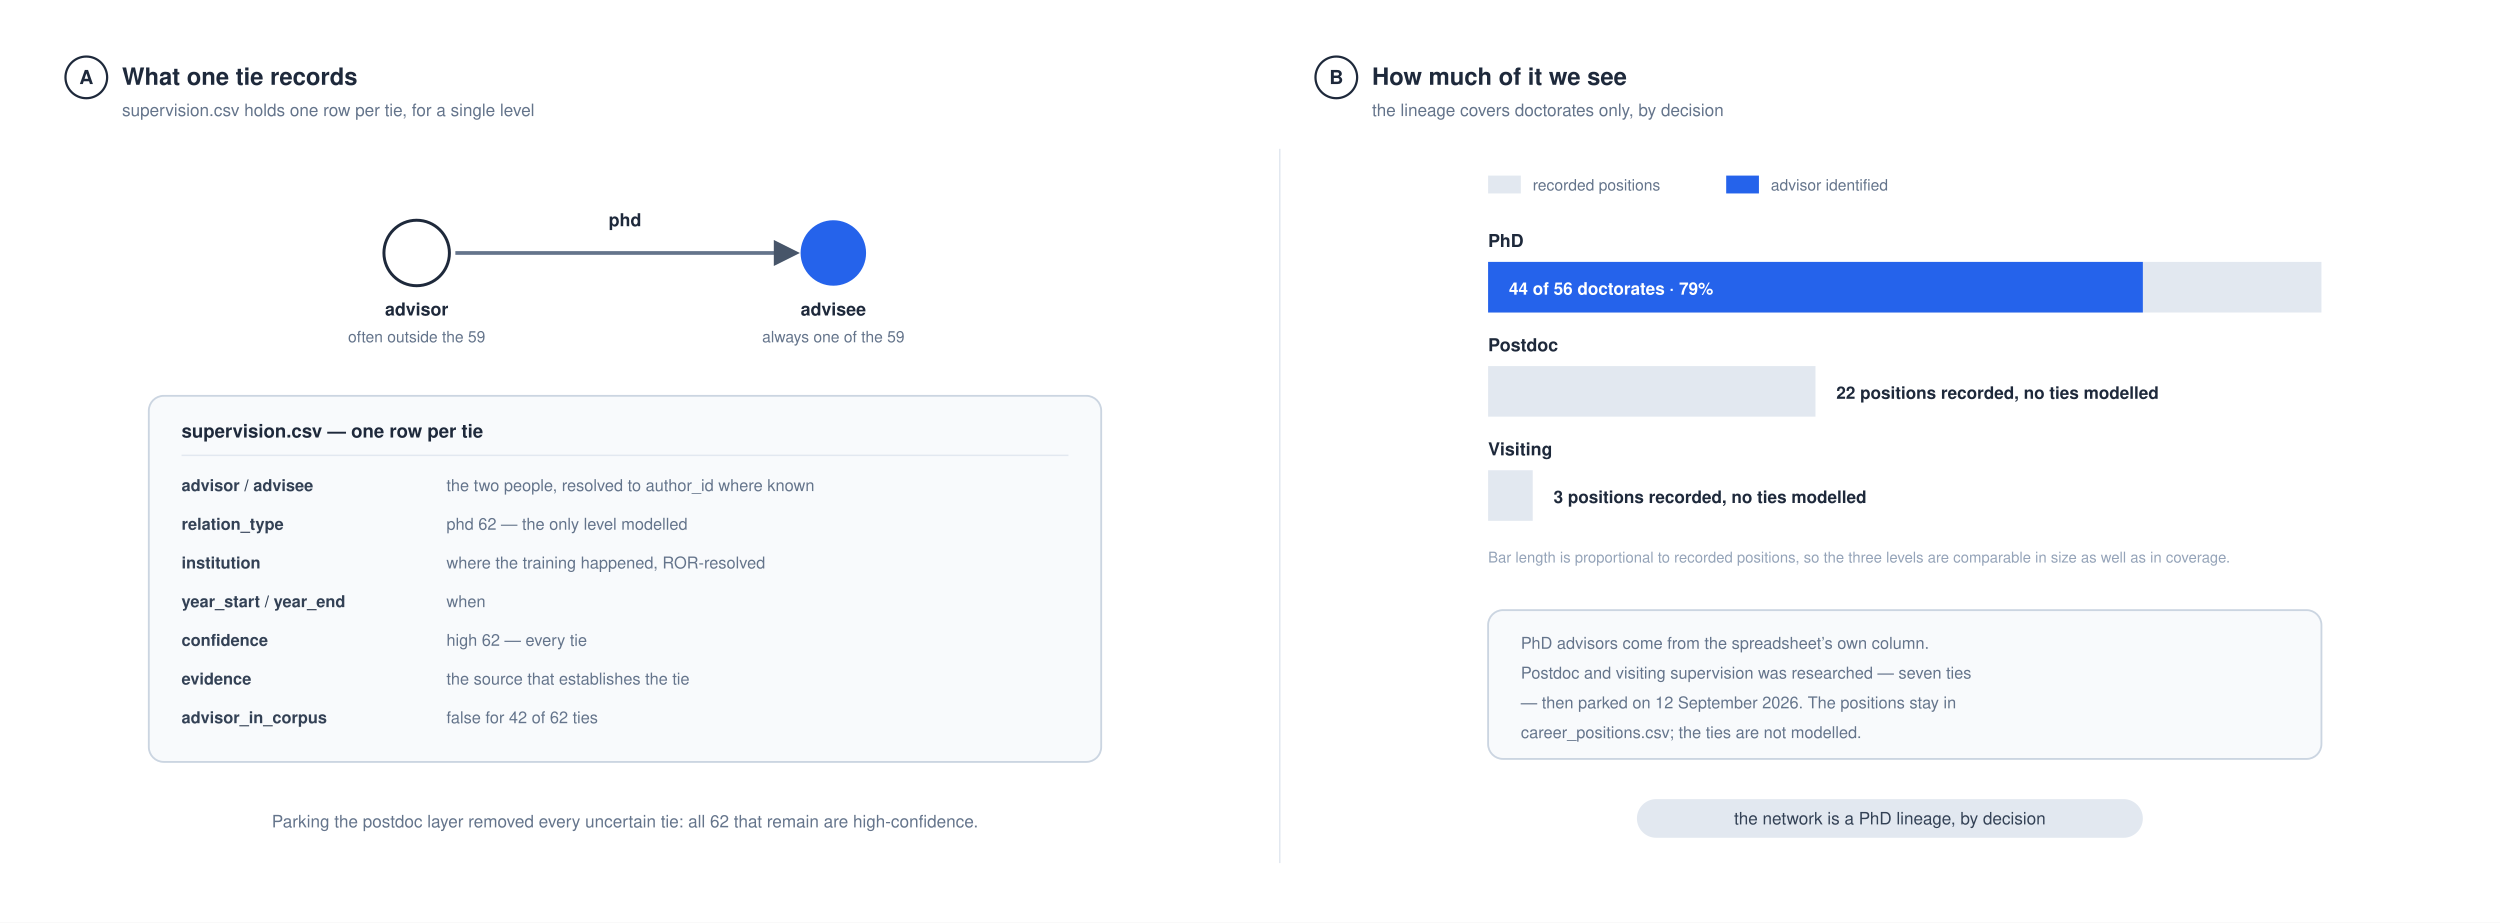
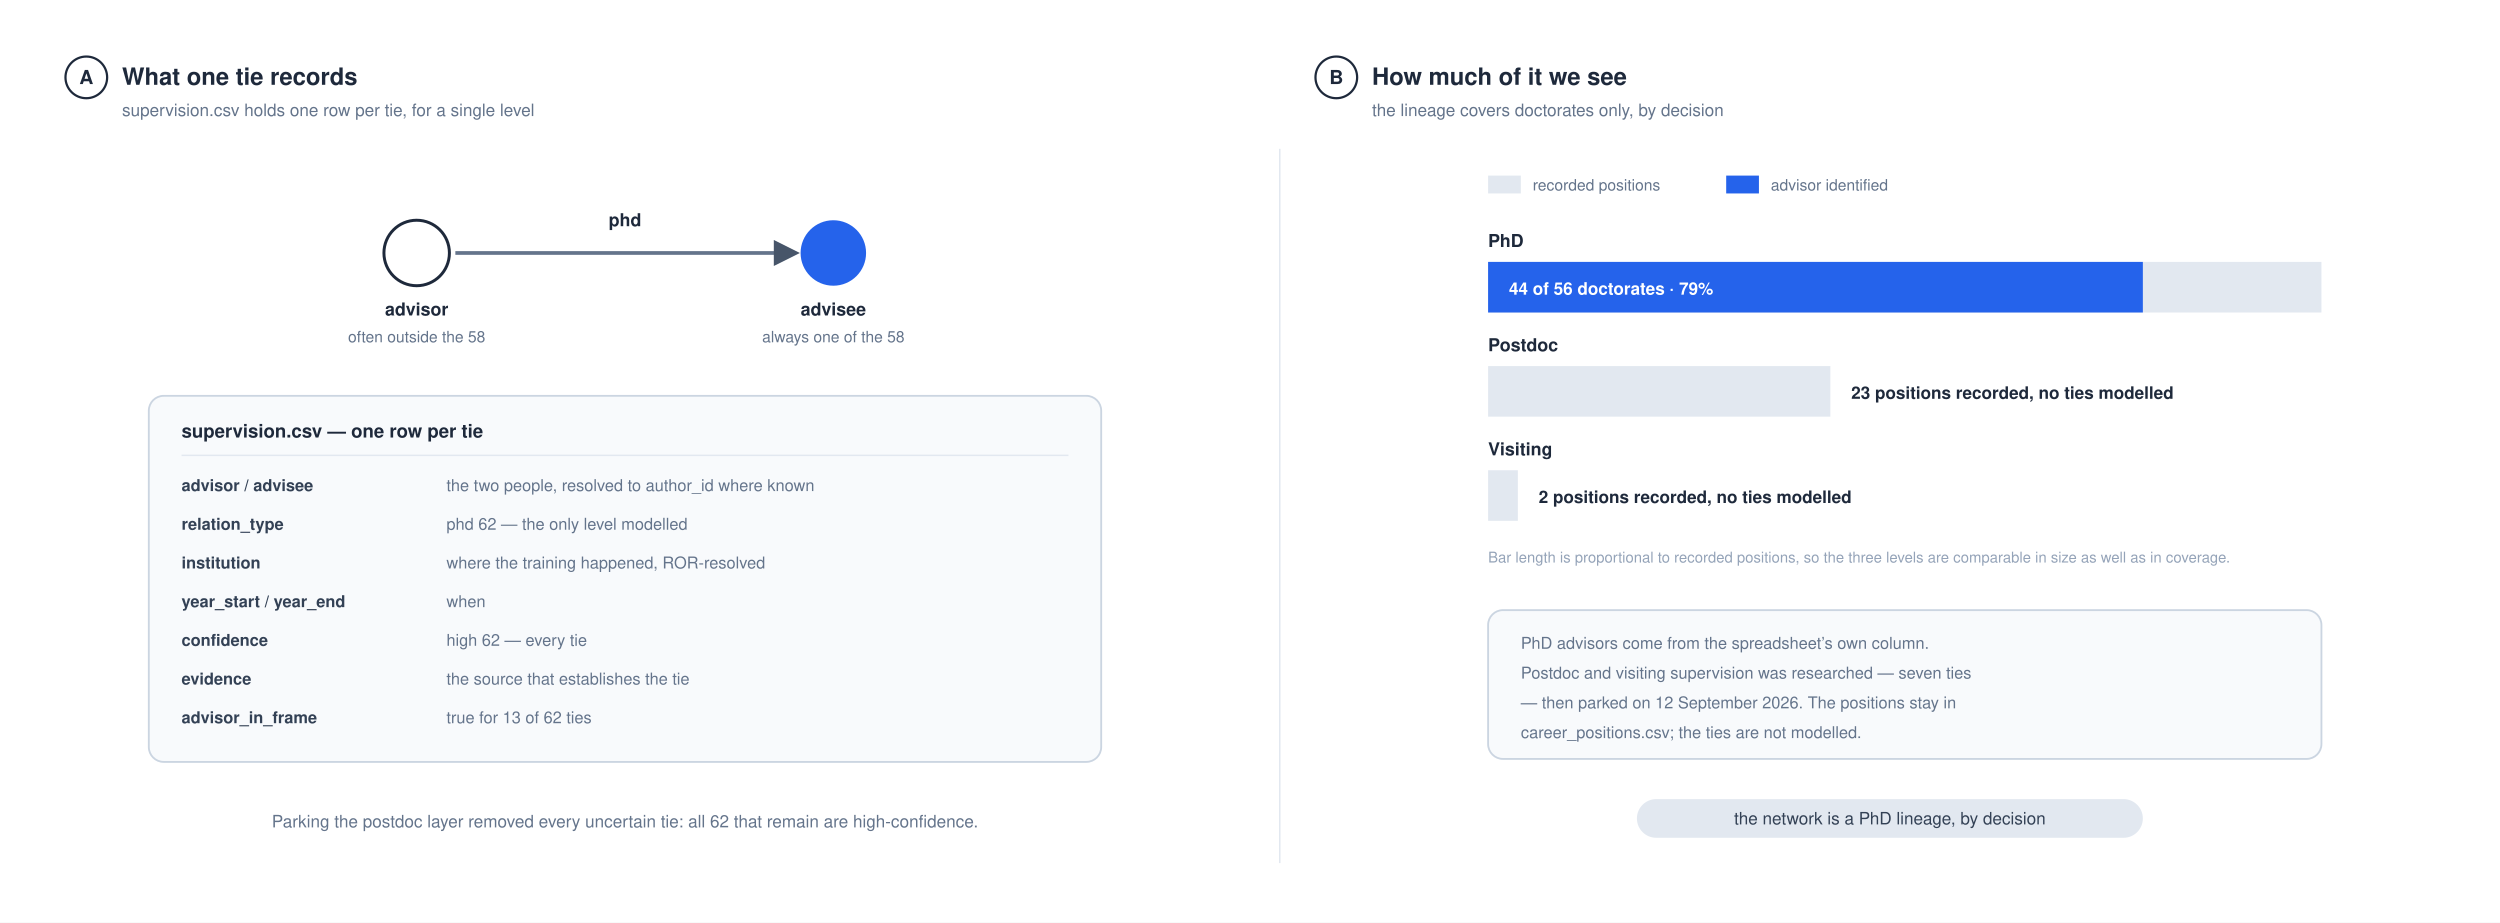
<svg xmlns="http://www.w3.org/2000/svg" viewBox="0 0 1680 620" font-family="Helvetica Neue, Helvetica, Arial, sans-serif">
  <defs>
    <marker id="arr" viewBox="0 0 10 10" refX="8" refY="5" markerWidth="7" markerHeight="7" orient="auto-start-reverse">
      <path d="M0,0 L10,5 L0,10 z" fill="#475569" />
    </marker>
  </defs>
  <rect x="0" y="0" width="1680" height="620" fill="#ffffff" />
  <circle cx="58" cy="52" r="14" fill="#ffffff" stroke="#1e293b" stroke-width="1.5" />
  <text x="58" y="56.5" text-anchor="middle" font-size="13" font-weight="bold" fill="#1e293b">A</text>
  <text x="82" y="57" font-size="16" font-weight="bold" fill="#1e293b">What one tie records</text>
  <text x="82" y="78" font-size="11.5" fill="#64748b">supervision.csv holds one row per tie, for a single level</text>
  <circle cx="898" cy="52" r="14" fill="#ffffff" stroke="#1e293b" stroke-width="1.5" />
  <text x="898" y="56.5" text-anchor="middle" font-size="13" font-weight="bold" fill="#1e293b">B</text>
  <text x="922" y="57" font-size="16" font-weight="bold" fill="#1e293b">How much of it we see</text>
  <text x="922" y="78" font-size="11.5" fill="#64748b">the lineage covers doctorates only, by decision</text>
  <line x1="860" y1="100" x2="860" y2="580" stroke="#e2e8f0" stroke-width="1" />
  <line x1="306" y1="170" x2="534" y2="170" stroke="#64748b" stroke-width="2.5" marker-end="url(#arr)" />
  <text x="420" y="152" text-anchor="middle" font-size="12" font-weight="600" fill="#1e293b">phd</text>
  <circle cx="280" cy="170" r="22" fill="#ffffff" stroke="#1e293b" stroke-width="2" />
  <circle cx="560" cy="170" r="22" fill="#2563eb" />
  <text x="280" y="212" text-anchor="middle" font-size="12" font-weight="600" fill="#1e293b">advisor</text>
-   <text x="280" y="230" text-anchor="middle" font-size="10.5" fill="#64748b">often outside the 59</text>
+   <text x="280" y="230" text-anchor="middle" font-size="10.5" fill="#64748b">often outside the 58</text>
  <text x="560" y="212" text-anchor="middle" font-size="12" font-weight="600" fill="#1e293b">advisee</text>
-   <text x="560" y="230" text-anchor="middle" font-size="10.5" fill="#64748b">always one of the 59</text>
+   <text x="560" y="230" text-anchor="middle" font-size="10.5" fill="#64748b">always one of the 58</text>
  <rect x="100" y="266" width="640" height="246" rx="10" fill="#f8fafc" stroke="#cbd5e1" stroke-width="1.25" />
  <text x="122" y="294" font-size="12.5" font-weight="bold" fill="#1e293b">supervision.csv — one row per tie</text>
  <line x1="122" y1="306" x2="718" y2="306" stroke="#e2e8f0" stroke-width="1" />
  <g font-size="11" font-weight="600" fill="#334155">
    <text x="122" y="330">advisor / advisee</text>
    <text x="122" y="356">relation_type</text>
    <text x="122" y="382">institution</text>
    <text x="122" y="408">year_start / year_end</text>
    <text x="122" y="434">confidence</text>
    <text x="122" y="460">evidence</text>
-     <text x="122" y="486">advisor_in_corpus</text>
+     <text x="122" y="486">advisor_in_frame</text>
  </g>
  <g font-size="11" fill="#64748b">
    <text x="300" y="330">the two people, resolved to author_id where known</text>
    <text x="300" y="356">phd 62 — the only level modelled</text>
    <text x="300" y="382">where the training happened, ROR-resolved</text>
    <text x="300" y="408">when</text>
    <text x="300" y="434">high 62 — every tie</text>
    <text x="300" y="460">the source that establishes the tie</text>
-     <text x="300" y="486">false for 42 of 62 ties</text>
+     <text x="300" y="486">true for 13 of 62 ties</text>
  </g>
  <text x="420" y="556" text-anchor="middle" font-size="11.5" fill="#64748b">Parking the postdoc layer removed every uncertain tie: all 62 that remain are high-confidence.</text>
  <rect x="1000" y="118" width="22" height="12" fill="#e2e8f0" />
  <text x="1030" y="128" font-size="10.5" fill="#64748b">recorded positions</text>
  <rect x="1160" y="118" width="22" height="12" fill="#2563eb" />
  <text x="1190" y="128" font-size="10.5" fill="#64748b">advisor identified</text>
  <text x="1000" y="166" font-size="12" font-weight="600" fill="#1e293b">PhD</text>
  <rect x="1000" y="176" width="560" height="34" fill="#e2e8f0" />
  <rect x="1000" y="176" width="440" height="34" fill="#2563eb" />
  <text x="1014" y="198" font-size="11.5" font-weight="600" fill="#ffffff">44 of 56 doctorates · 79%</text>
  <text x="1000" y="236" font-size="12" font-weight="600" fill="#1e293b">Postdoc</text>
-   <rect x="1000" y="246" width="220" height="34" fill="#e2e8f0" />
-   <text x="1234" y="268" font-size="11.5" font-weight="600" fill="#1e293b">22 positions recorded, no ties modelled</text>
+   <rect x="1000" y="246" width="230" height="34" fill="#e2e8f0" />
+   <text x="1244" y="268" font-size="11.5" font-weight="600" fill="#1e293b">23 positions recorded, no ties modelled</text>
  <text x="1000" y="306" font-size="12" font-weight="600" fill="#1e293b">Visiting</text>
-   <rect x="1000" y="316" width="30" height="34" fill="#e2e8f0" />
-   <text x="1044" y="338" font-size="11.5" font-weight="600" fill="#1e293b">3 positions recorded, no ties modelled</text>
+   <rect x="1000" y="316" width="20" height="34" fill="#e2e8f0" />
+   <text x="1034" y="338" font-size="11.5" font-weight="600" fill="#1e293b">2 positions recorded, no ties modelled</text>
  <text x="1000" y="378" font-size="10" fill="#94a3b8">Bar length is proportional to recorded positions, so the three levels are comparable in size as well as in coverage.</text>
  <rect x="1000" y="410" width="560" height="100" rx="10" fill="#f8fafc" stroke="#cbd5e1" stroke-width="1.25" />
  <text x="1022" y="436" font-size="11" fill="#64748b">PhD advisors come from the spreadsheet’s own column.</text>
  <text x="1022" y="456" font-size="11" fill="#64748b">Postdoc and visiting supervision was researched — seven ties</text>
  <text x="1022" y="476" font-size="11" fill="#64748b">— then parked on 12 September 2026. The positions stay in</text>
  <text x="1022" y="496" font-size="11" fill="#64748b">career_positions.csv; the ties are not modelled.</text>
  <rect x="1100" y="537" width="340" height="26" rx="13" fill="#e2e8f0" />
  <text x="1270" y="554" text-anchor="middle" font-size="11.5" fill="#334155">the network is a PhD lineage, by decision</text>
</svg>
